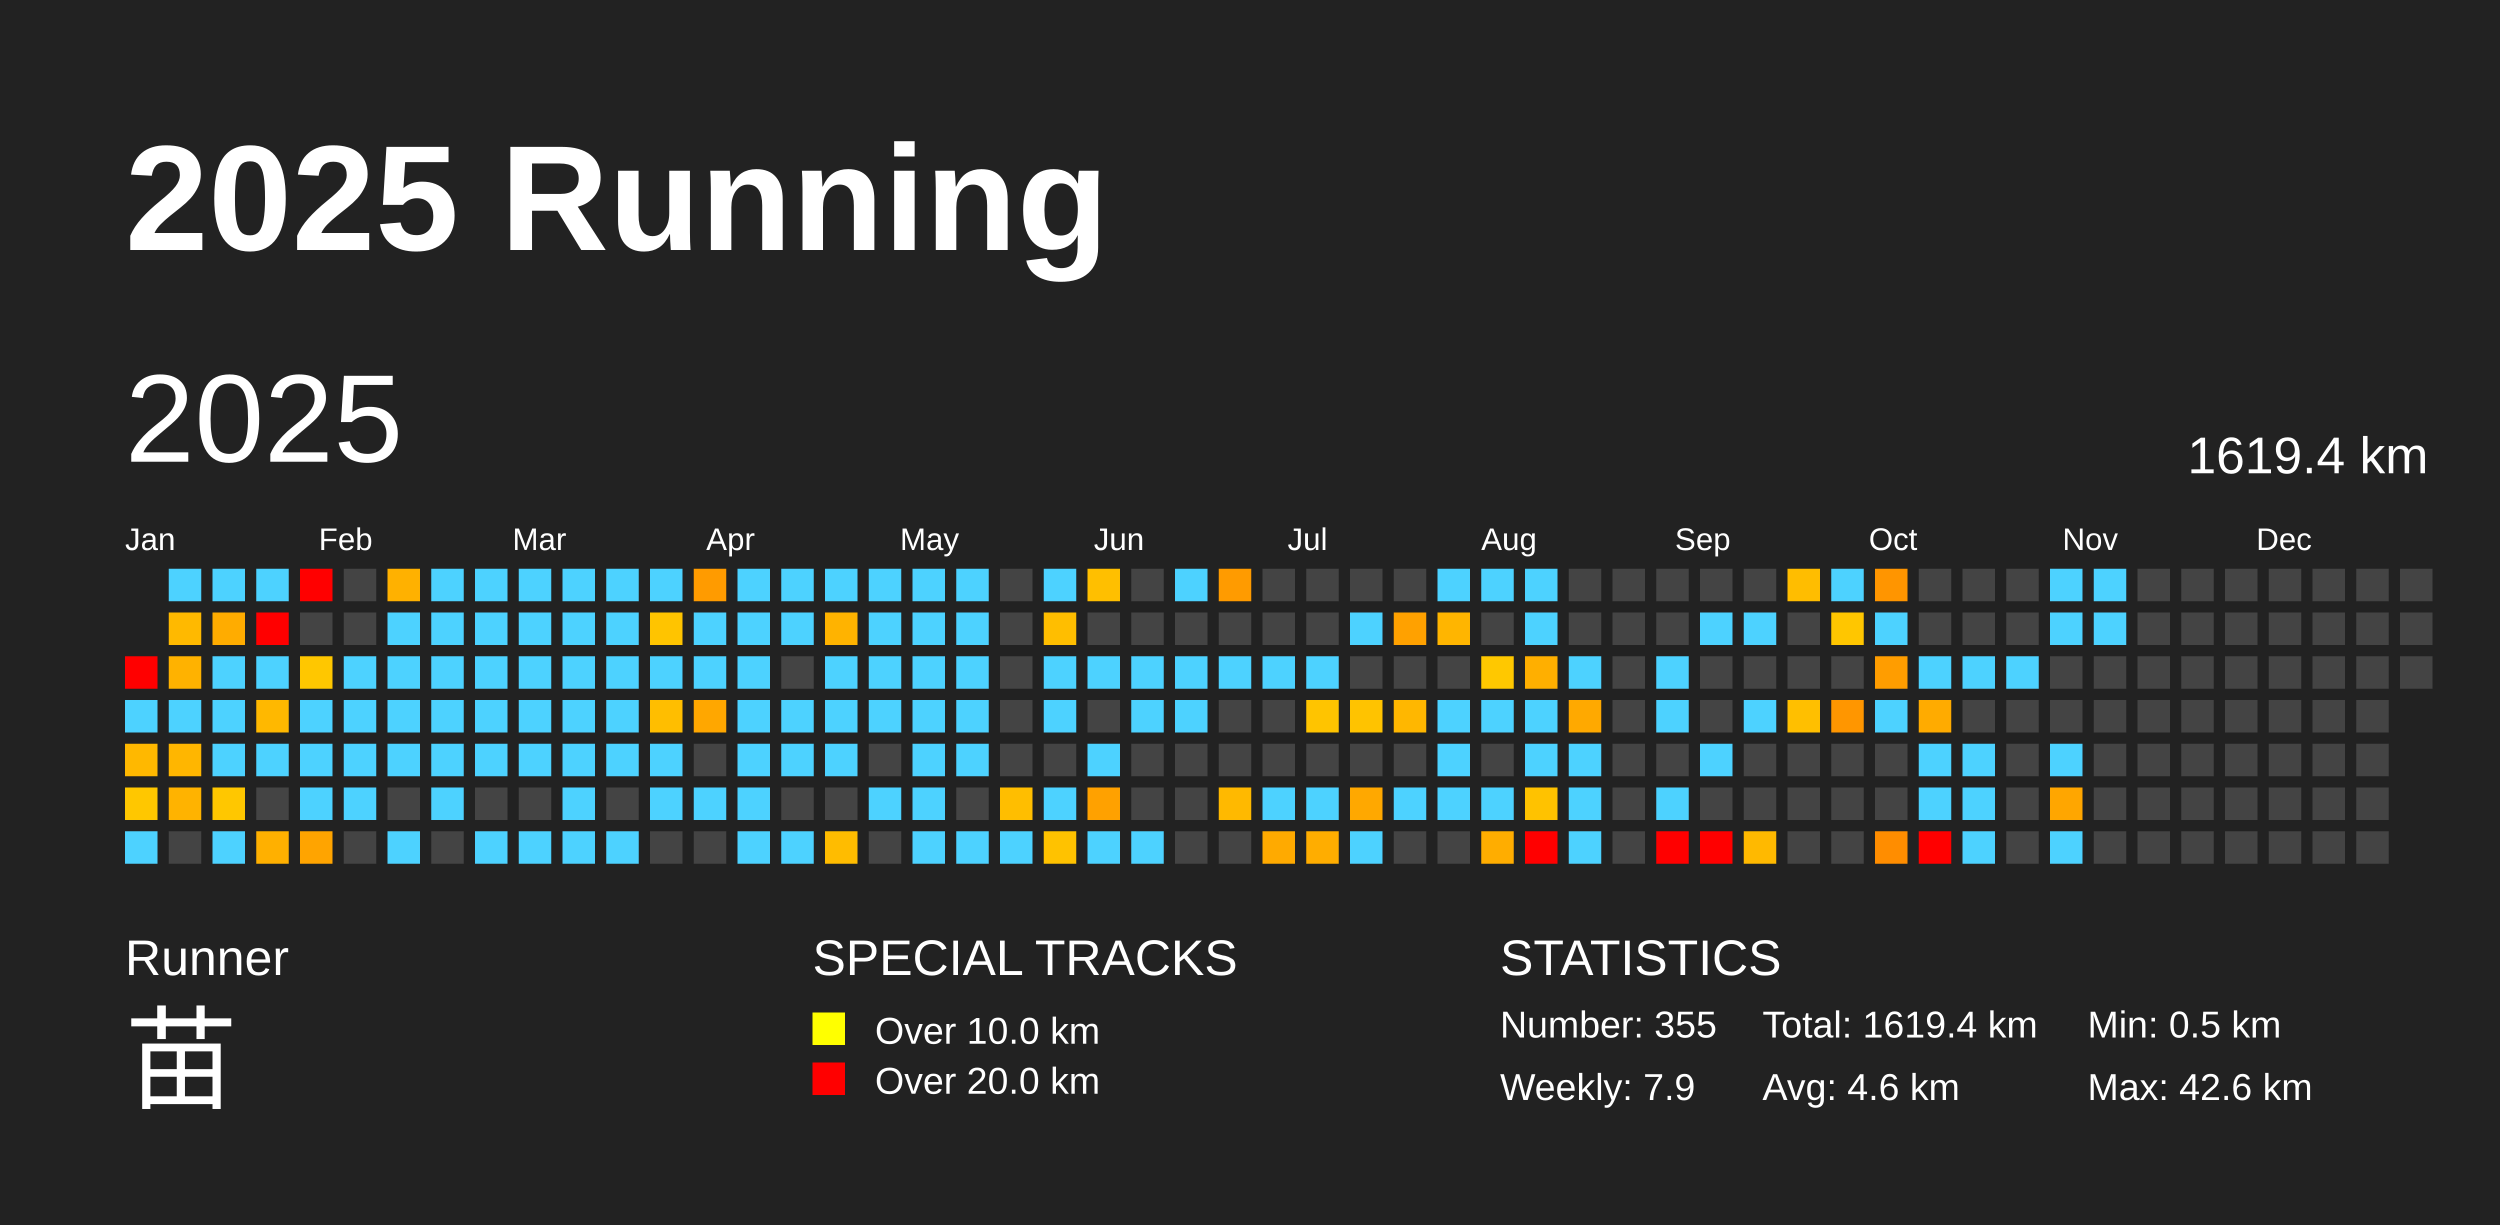
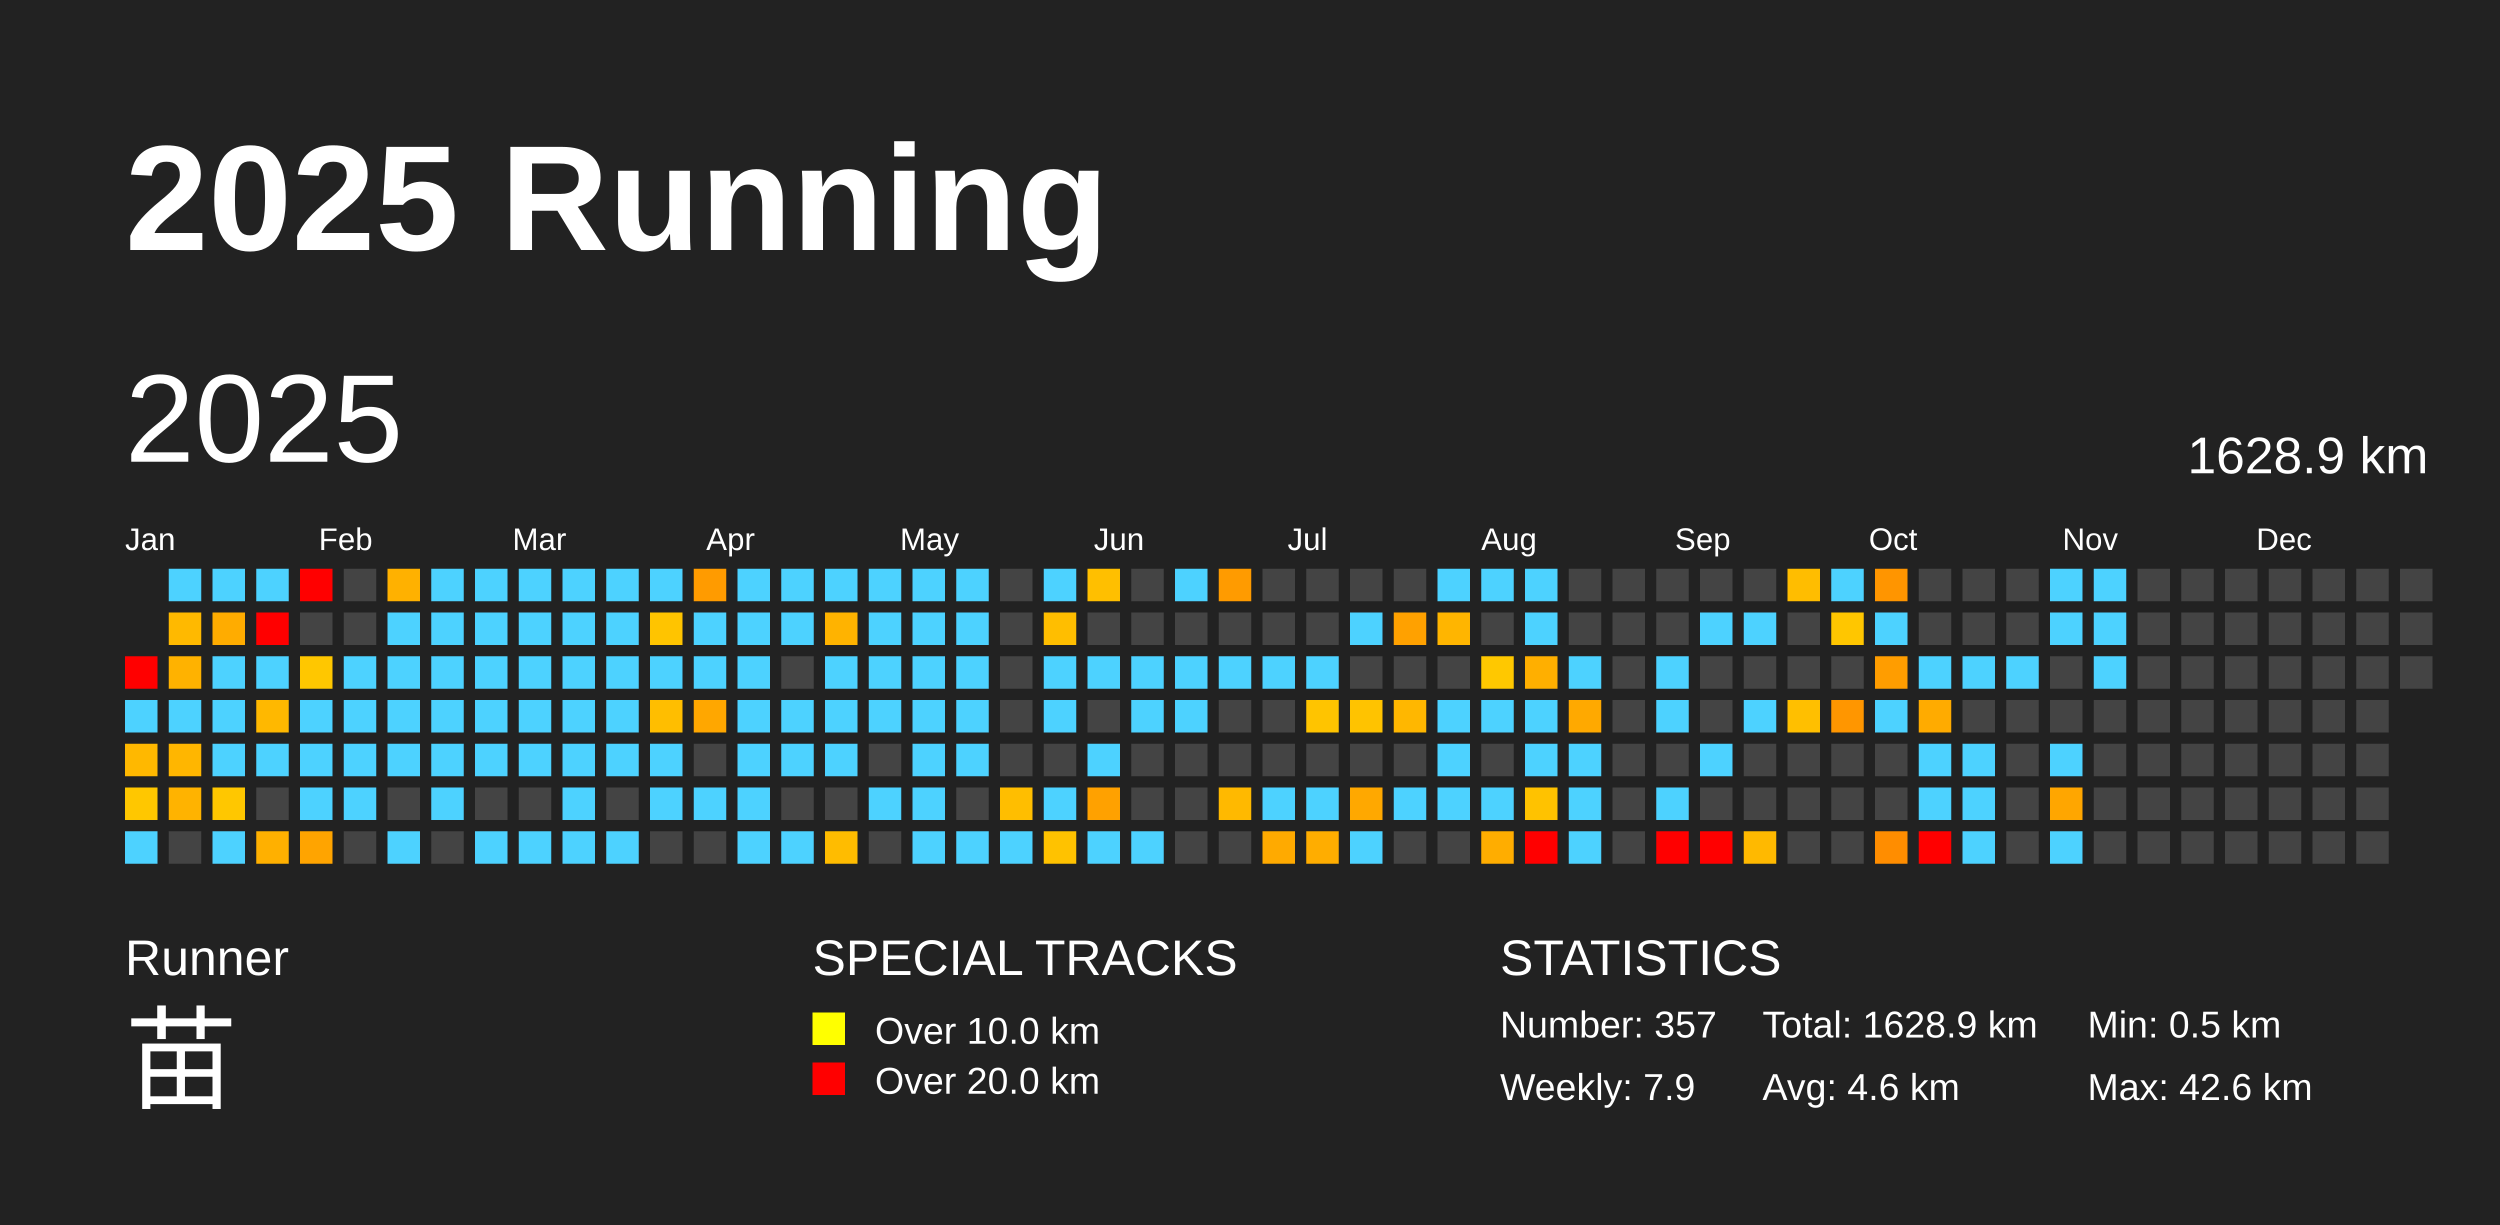
<svg xmlns="http://www.w3.org/2000/svg" baseProfile="full" height="98mm" version="1.1" viewBox="0,0,200,98" width="200mm">
  <defs />
  <rect fill="#222222" height="98" width="200" x="0" y="0" />
  <text fill="#FFFFFF" style="font-size:12px; font-family:Arial; font-weight:bold;" x="10" y="20">2025 Running</text>
  <text fill="#FFFFFF" style="font-size:4px; font-family:Arial" x="10" y="78">Runner</text>
  <text fill="#FFFFFF" style="font-size:9px; font-family:Arial" x="10" y="88">苗</text>
  <text fill="#FFFFFF" style="font-size:4px; font-family:Arial" x="65" y="78">SPECIAL TRACKS</text>
  <rect fill="yellow" height="2.6" width="2.6" x="65" y="81" />
  <text fill="#FFFFFF" style="font-size:3px; font-family:Arial" x="70" y="83.5">Over 10.0 km</text>
  <rect fill="red" height="2.6" width="2.6" x="65" y="85" />
  <text fill="#FFFFFF" style="font-size:3px; font-family:Arial" x="70" y="87.5">Over 20.0 km</text>
  <text fill="#FFFFFF" style="font-size:4px; font-family:Arial" x="120" y="78">STATISTICS</text>
-   <text fill="#FFFFFF" style="font-size:3px; font-family:Arial" x="120" y="83">Number: 355</text>
+   <text fill="#FFFFFF" style="font-size:3px; font-family:Arial" x="120" y="83">Number: 357</text>
  <text fill="#FFFFFF" style="font-size:3px; font-family:Arial" x="120" y="88">Weekly: 7.9</text>
-   <text fill="#FFFFFF" style="font-size:3px; font-family:Arial" x="141" y="83">Total: 1619.4 km</text>
+   <text fill="#FFFFFF" style="font-size:3px; font-family:Arial" x="141" y="83">Total: 1628.9 km</text>
  <text fill="#FFFFFF" style="font-size:3px; font-family:Arial" x="141" y="88">Avg: 4.6 km</text>
  <text fill="#FFFFFF" style="font-size:3px; font-family:Arial" x="167" y="83">Min: 0.5 km</text>
  <text fill="#FFFFFF" style="font-size:3px; font-family:Arial" x="167" y="88">Max: 42.6 km</text>
  <text dominant-baseline="hanging" fill="#FFFFFF" style="font-size:10.0px; font-family:Arial;" x="10" y="30">2025</text>
-   <text dominant-baseline="hanging" fill="#FFFFFF" style="font-size:4.125px; font-family:Arial;" x="175" y="35">1619.4 km</text>
+   <text dominant-baseline="hanging" fill="#FFFFFF" style="font-size:4.125px; font-family:Arial;" x="175" y="35">1628.9 km</text>
  <text fill="#FFFFFF" style="font-size:2.5px; font-family:Arial" x="10.0" y="44">Jan</text>
  <text fill="#FFFFFF" style="font-size:2.5px; font-family:Arial" x="25.5" y="44">Feb</text>
  <text fill="#FFFFFF" style="font-size:2.5px; font-family:Arial" x="41.0" y="44">Mar</text>
  <text fill="#FFFFFF" style="font-size:2.5px; font-family:Arial" x="56.5" y="44">Apr</text>
  <text fill="#FFFFFF" style="font-size:2.5px; font-family:Arial" x="72.0" y="44">May</text>
  <text fill="#FFFFFF" style="font-size:2.5px; font-family:Arial" x="87.5" y="44">Jun</text>
  <text fill="#FFFFFF" style="font-size:2.5px; font-family:Arial" x="103.0" y="44">Jul</text>
  <text fill="#FFFFFF" style="font-size:2.5px; font-family:Arial" x="118.5" y="44">Aug</text>
  <text fill="#FFFFFF" style="font-size:2.5px; font-family:Arial" x="134.0" y="44">Sep</text>
  <text fill="#FFFFFF" style="font-size:2.5px; font-family:Arial" x="149.5" y="44">Oct</text>
  <text fill="#FFFFFF" style="font-size:2.5px; font-family:Arial" x="165.0" y="44">Nov</text>
  <text fill="#FFFFFF" style="font-size:2.5px; font-family:Arial" x="180.5" y="44">Dec</text>
  <rect fill="red" height="2.6" width="2.6" x="10.0" y="52.5" />
  <rect fill="#4dd2ff" height="2.6" width="2.6" x="10.0" y="56.0" />
  <rect fill="#ffb800" height="2.6" width="2.6" x="10.0" y="59.5" />
  <rect fill="#ffc700" height="2.6" width="2.6" x="10.0" y="63.0" />
  <rect fill="#4dd2ff" height="2.6" width="2.6" x="10.0" y="66.5" />
  <rect fill="#4dd2ff" height="2.6" width="2.6" x="13.5" y="45.5" />
  <rect fill="#ffb900" height="2.6" width="2.6" x="13.5" y="49.0" />
  <rect fill="#ffb200" height="2.6" width="2.6" x="13.5" y="52.5" />
  <rect fill="#4dd2ff" height="2.6" width="2.6" x="13.5" y="56.0" />
  <rect fill="#ffb600" height="2.6" width="2.6" x="13.5" y="59.5" />
  <rect fill="#ffb300" height="2.6" width="2.6" x="13.5" y="63.0" />
  <rect fill="#444444" height="2.6" width="2.6" x="13.5" y="66.5" />
  <rect fill="#4dd2ff" height="2.6" width="2.6" x="17.0" y="45.5" />
  <rect fill="#ffac00" height="2.6" width="2.6" x="17.0" y="49.0" />
  <rect fill="#4dd2ff" height="2.6" width="2.6" x="17.0" y="52.5" />
  <rect fill="#4dd2ff" height="2.6" width="2.6" x="17.0" y="56.0" />
  <rect fill="#4dd2ff" height="2.6" width="2.6" x="17.0" y="59.5" />
  <rect fill="#ffc700" height="2.6" width="2.6" x="17.0" y="63.0" />
  <rect fill="#4dd2ff" height="2.6" width="2.6" x="17.0" y="66.5" />
  <rect fill="#4dd2ff" height="2.6" width="2.6" x="20.5" y="45.5" />
  <rect fill="red" height="2.6" width="2.6" x="20.5" y="49.0" />
  <rect fill="#4dd2ff" height="2.6" width="2.6" x="20.5" y="52.5" />
  <rect fill="#ffb800" height="2.6" width="2.6" x="20.5" y="56.0" />
  <rect fill="#4dd2ff" height="2.6" width="2.6" x="20.5" y="59.5" />
  <rect fill="#444444" height="2.6" width="2.6" x="20.5" y="63.0" />
  <rect fill="#ffb000" height="2.6" width="2.6" x="20.5" y="66.5" />
  <rect fill="red" height="2.6" width="2.6" x="24.0" y="45.5" />
  <rect fill="#444444" height="2.6" width="2.6" x="24.0" y="49.0" />
  <rect fill="#ffc700" height="2.6" width="2.6" x="24.0" y="52.5" />
  <rect fill="#4dd2ff" height="2.6" width="2.6" x="24.0" y="56.0" />
  <rect fill="#4dd2ff" height="2.6" width="2.6" x="24.0" y="59.5" />
  <rect fill="#4dd2ff" height="2.6" width="2.6" x="24.0" y="63.0" />
  <rect fill="#ffa400" height="2.6" width="2.6" x="24.0" y="66.5" />
  <rect fill="#444444" height="2.6" width="2.6" x="27.5" y="45.5" />
  <rect fill="#444444" height="2.6" width="2.6" x="27.5" y="49.0" />
  <rect fill="#4dd2ff" height="2.6" width="2.6" x="27.5" y="52.5" />
  <rect fill="#4dd2ff" height="2.6" width="2.6" x="27.5" y="56.0" />
  <rect fill="#4dd2ff" height="2.6" width="2.6" x="27.5" y="59.5" />
  <rect fill="#4dd2ff" height="2.6" width="2.6" x="27.5" y="63.0" />
  <rect fill="#444444" height="2.6" width="2.6" x="27.5" y="66.5" />
  <rect fill="#ffb100" height="2.6" width="2.6" x="31.0" y="45.5" />
  <rect fill="#4dd2ff" height="2.6" width="2.6" x="31.0" y="49.0" />
  <rect fill="#4dd2ff" height="2.6" width="2.6" x="31.0" y="52.5" />
  <rect fill="#4dd2ff" height="2.6" width="2.6" x="31.0" y="56.0" />
  <rect fill="#4dd2ff" height="2.6" width="2.6" x="31.0" y="59.5" />
  <rect fill="#444444" height="2.6" width="2.6" x="31.0" y="63.0" />
  <rect fill="#4dd2ff" height="2.6" width="2.6" x="31.0" y="66.5" />
  <rect fill="#4dd2ff" height="2.6" width="2.6" x="34.5" y="45.5" />
  <rect fill="#4dd2ff" height="2.6" width="2.6" x="34.5" y="49.0" />
  <rect fill="#4dd2ff" height="2.6" width="2.6" x="34.5" y="52.5" />
  <rect fill="#4dd2ff" height="2.6" width="2.6" x="34.5" y="56.0" />
  <rect fill="#4dd2ff" height="2.6" width="2.6" x="34.5" y="59.5" />
  <rect fill="#4dd2ff" height="2.6" width="2.6" x="34.5" y="63.0" />
  <rect fill="#444444" height="2.6" width="2.6" x="34.5" y="66.5" />
  <rect fill="#4dd2ff" height="2.6" width="2.6" x="38.0" y="45.5" />
  <rect fill="#4dd2ff" height="2.6" width="2.6" x="38.0" y="49.0" />
  <rect fill="#4dd2ff" height="2.6" width="2.6" x="38.0" y="52.5" />
  <rect fill="#4dd2ff" height="2.6" width="2.6" x="38.0" y="56.0" />
  <rect fill="#4dd2ff" height="2.6" width="2.6" x="38.0" y="59.5" />
  <rect fill="#444444" height="2.6" width="2.6" x="38.0" y="63.0" />
  <rect fill="#4dd2ff" height="2.6" width="2.6" x="38.0" y="66.5" />
  <rect fill="#4dd2ff" height="2.6" width="2.6" x="41.5" y="45.5" />
  <rect fill="#4dd2ff" height="2.6" width="2.6" x="41.5" y="49.0" />
  <rect fill="#4dd2ff" height="2.6" width="2.6" x="41.5" y="52.5" />
  <rect fill="#4dd2ff" height="2.6" width="2.6" x="41.5" y="56.0" />
  <rect fill="#4dd2ff" height="2.6" width="2.6" x="41.5" y="59.5" />
  <rect fill="#444444" height="2.6" width="2.6" x="41.5" y="63.0" />
  <rect fill="#4dd2ff" height="2.6" width="2.6" x="41.5" y="66.5" />
  <rect fill="#4dd2ff" height="2.6" width="2.6" x="45.0" y="45.5" />
  <rect fill="#4dd2ff" height="2.6" width="2.6" x="45.0" y="49.0" />
  <rect fill="#4dd2ff" height="2.6" width="2.6" x="45.0" y="52.5" />
  <rect fill="#4dd2ff" height="2.6" width="2.6" x="45.0" y="56.0" />
  <rect fill="#4dd2ff" height="2.6" width="2.6" x="45.0" y="59.5" />
  <rect fill="#4dd2ff" height="2.6" width="2.6" x="45.0" y="63.0" />
  <rect fill="#4dd2ff" height="2.6" width="2.6" x="45.0" y="66.5" />
  <rect fill="#4dd2ff" height="2.6" width="2.6" x="48.5" y="45.5" />
  <rect fill="#4dd2ff" height="2.6" width="2.6" x="48.5" y="49.0" />
  <rect fill="#4dd2ff" height="2.6" width="2.6" x="48.5" y="52.5" />
  <rect fill="#4dd2ff" height="2.6" width="2.6" x="48.5" y="56.0" />
  <rect fill="#4dd2ff" height="2.6" width="2.6" x="48.5" y="59.5" />
  <rect fill="#444444" height="2.6" width="2.6" x="48.5" y="63.0" />
  <rect fill="#4dd2ff" height="2.6" width="2.6" x="48.5" y="66.5" />
  <rect fill="#4dd2ff" height="2.6" width="2.6" x="52.0" y="45.5" />
  <rect fill="#ffc400" height="2.6" width="2.6" x="52.0" y="49.0" />
  <rect fill="#4dd2ff" height="2.6" width="2.6" x="52.0" y="52.5" />
  <rect fill="#ffbe00" height="2.6" width="2.6" x="52.0" y="56.0" />
  <rect fill="#4dd2ff" height="2.6" width="2.6" x="52.0" y="59.5" />
  <rect fill="#4dd2ff" height="2.6" width="2.6" x="52.0" y="63.0" />
  <rect fill="#444444" height="2.6" width="2.6" x="52.0" y="66.5" />
  <rect fill="#ff9b00" height="2.6" width="2.6" x="55.5" y="45.5" />
  <rect fill="#4dd2ff" height="2.6" width="2.6" x="55.5" y="49.0" />
  <rect fill="#4dd2ff" height="2.6" width="2.6" x="55.5" y="52.5" />
  <rect fill="#ffa700" height="2.6" width="2.6" x="55.5" y="56.0" />
  <rect fill="#444444" height="2.6" width="2.6" x="55.5" y="59.5" />
  <rect fill="#4dd2ff" height="2.6" width="2.6" x="55.5" y="63.0" />
  <rect fill="#444444" height="2.6" width="2.6" x="55.5" y="66.5" />
  <rect fill="#4dd2ff" height="2.6" width="2.6" x="59.0" y="45.5" />
  <rect fill="#4dd2ff" height="2.6" width="2.6" x="59.0" y="49.0" />
  <rect fill="#4dd2ff" height="2.6" width="2.6" x="59.0" y="52.5" />
  <rect fill="#4dd2ff" height="2.6" width="2.6" x="59.0" y="56.0" />
  <rect fill="#4dd2ff" height="2.6" width="2.6" x="59.0" y="59.5" />
  <rect fill="#4dd2ff" height="2.6" width="2.6" x="59.0" y="63.0" />
  <rect fill="#4dd2ff" height="2.6" width="2.6" x="59.0" y="66.5" />
  <rect fill="#4dd2ff" height="2.6" width="2.6" x="62.5" y="45.5" />
  <rect fill="#4dd2ff" height="2.6" width="2.6" x="62.5" y="49.0" />
  <rect fill="#444444" height="2.6" width="2.6" x="62.5" y="52.5" />
  <rect fill="#4dd2ff" height="2.6" width="2.6" x="62.5" y="56.0" />
  <rect fill="#4dd2ff" height="2.6" width="2.6" x="62.5" y="59.5" />
  <rect fill="#444444" height="2.6" width="2.6" x="62.5" y="63.0" />
  <rect fill="#4dd2ff" height="2.6" width="2.6" x="62.5" y="66.5" />
  <rect fill="#4dd2ff" height="2.6" width="2.6" x="66.0" y="45.5" />
  <rect fill="#ffb300" height="2.6" width="2.6" x="66.0" y="49.0" />
  <rect fill="#4dd2ff" height="2.6" width="2.6" x="66.0" y="52.5" />
  <rect fill="#4dd2ff" height="2.6" width="2.6" x="66.0" y="56.0" />
  <rect fill="#4dd2ff" height="2.6" width="2.6" x="66.0" y="59.5" />
  <rect fill="#444444" height="2.6" width="2.6" x="66.0" y="63.0" />
  <rect fill="#ffbc00" height="2.6" width="2.6" x="66.0" y="66.5" />
  <rect fill="#4dd2ff" height="2.6" width="2.6" x="69.5" y="45.5" />
  <rect fill="#4dd2ff" height="2.6" width="2.6" x="69.5" y="49.0" />
  <rect fill="#4dd2ff" height="2.6" width="2.6" x="69.5" y="52.5" />
  <rect fill="#4dd2ff" height="2.6" width="2.6" x="69.5" y="56.0" />
  <rect fill="#444444" height="2.6" width="2.6" x="69.5" y="59.5" />
  <rect fill="#4dd2ff" height="2.6" width="2.6" x="69.5" y="63.0" />
  <rect fill="#444444" height="2.6" width="2.6" x="69.5" y="66.5" />
  <rect fill="#4dd2ff" height="2.6" width="2.6" x="73.0" y="45.5" />
  <rect fill="#4dd2ff" height="2.6" width="2.6" x="73.0" y="49.0" />
  <rect fill="#4dd2ff" height="2.6" width="2.6" x="73.0" y="52.5" />
  <rect fill="#4dd2ff" height="2.6" width="2.6" x="73.0" y="56.0" />
  <rect fill="#4dd2ff" height="2.6" width="2.6" x="73.0" y="59.5" />
  <rect fill="#4dd2ff" height="2.6" width="2.6" x="73.0" y="63.0" />
  <rect fill="#4dd2ff" height="2.6" width="2.6" x="73.0" y="66.5" />
  <rect fill="#4dd2ff" height="2.6" width="2.6" x="76.5" y="45.5" />
  <rect fill="#4dd2ff" height="2.6" width="2.6" x="76.5" y="49.0" />
  <rect fill="#4dd2ff" height="2.6" width="2.6" x="76.5" y="52.5" />
  <rect fill="#4dd2ff" height="2.6" width="2.6" x="76.5" y="56.0" />
  <rect fill="#4dd2ff" height="2.6" width="2.6" x="76.5" y="59.5" />
  <rect fill="#444444" height="2.6" width="2.6" x="76.5" y="63.0" />
  <rect fill="#4dd2ff" height="2.6" width="2.6" x="76.5" y="66.5" />
  <rect fill="#444444" height="2.6" width="2.6" x="80.0" y="45.5" />
  <rect fill="#444444" height="2.6" width="2.6" x="80.0" y="49.0" />
  <rect fill="#444444" height="2.6" width="2.6" x="80.0" y="52.5" />
  <rect fill="#444444" height="2.6" width="2.6" x="80.0" y="56.0" />
  <rect fill="#444444" height="2.6" width="2.6" x="80.0" y="59.5" />
  <rect fill="#ffbe00" height="2.6" width="2.6" x="80.0" y="63.0" />
  <rect fill="#4dd2ff" height="2.6" width="2.6" x="80.0" y="66.5" />
  <rect fill="#4dd2ff" height="2.6" width="2.6" x="83.5" y="45.5" />
  <rect fill="#ffbe00" height="2.6" width="2.6" x="83.5" y="49.0" />
  <rect fill="#4dd2ff" height="2.6" width="2.6" x="83.5" y="52.5" />
  <rect fill="#4dd2ff" height="2.6" width="2.6" x="83.5" y="56.0" />
  <rect fill="#444444" height="2.6" width="2.6" x="83.5" y="59.5" />
  <rect fill="#4dd2ff" height="2.6" width="2.6" x="83.5" y="63.0" />
  <rect fill="#ffc200" height="2.6" width="2.6" x="83.5" y="66.5" />
  <rect fill="#ffbf00" height="2.6" width="2.6" x="87.0" y="45.5" />
  <rect fill="#444444" height="2.6" width="2.6" x="87.0" y="49.0" />
  <rect fill="#4dd2ff" height="2.6" width="2.6" x="87.0" y="52.5" />
  <rect fill="#444444" height="2.6" width="2.6" x="87.0" y="56.0" />
  <rect fill="#4dd2ff" height="2.6" width="2.6" x="87.0" y="59.5" />
  <rect fill="#ffa100" height="2.6" width="2.6" x="87.0" y="63.0" />
  <rect fill="#4dd2ff" height="2.6" width="2.6" x="87.0" y="66.5" />
  <rect fill="#444444" height="2.6" width="2.6" x="90.5" y="45.5" />
  <rect fill="#444444" height="2.6" width="2.6" x="90.5" y="49.0" />
  <rect fill="#4dd2ff" height="2.6" width="2.6" x="90.5" y="52.5" />
  <rect fill="#4dd2ff" height="2.6" width="2.6" x="90.5" y="56.0" />
  <rect fill="#444444" height="2.6" width="2.6" x="90.5" y="59.5" />
  <rect fill="#444444" height="2.6" width="2.6" x="90.5" y="63.0" />
  <rect fill="#4dd2ff" height="2.6" width="2.6" x="90.5" y="66.5" />
  <rect fill="#4dd2ff" height="2.6" width="2.6" x="94.0" y="45.5" />
  <rect fill="#444444" height="2.6" width="2.6" x="94.0" y="49.0" />
  <rect fill="#4dd2ff" height="2.6" width="2.6" x="94.0" y="52.5" />
  <rect fill="#4dd2ff" height="2.6" width="2.6" x="94.0" y="56.0" />
  <rect fill="#444444" height="2.6" width="2.6" x="94.0" y="59.5" />
  <rect fill="#444444" height="2.6" width="2.6" x="94.0" y="63.0" />
  <rect fill="#444444" height="2.6" width="2.6" x="94.0" y="66.5" />
  <rect fill="#ff9b00" height="2.6" width="2.6" x="97.5" y="45.5" />
  <rect fill="#444444" height="2.6" width="2.6" x="97.5" y="49.0" />
  <rect fill="#4dd2ff" height="2.6" width="2.6" x="97.5" y="52.5" />
  <rect fill="#444444" height="2.6" width="2.6" x="97.5" y="56.0" />
  <rect fill="#444444" height="2.6" width="2.6" x="97.5" y="59.5" />
  <rect fill="#ffb900" height="2.6" width="2.6" x="97.5" y="63.0" />
  <rect fill="#444444" height="2.6" width="2.6" x="97.5" y="66.5" />
  <rect fill="#444444" height="2.6" width="2.6" x="101.0" y="45.5" />
  <rect fill="#444444" height="2.6" width="2.6" x="101.0" y="49.0" />
  <rect fill="#4dd2ff" height="2.6" width="2.6" x="101.0" y="52.5" />
  <rect fill="#444444" height="2.6" width="2.6" x="101.0" y="56.0" />
  <rect fill="#444444" height="2.6" width="2.6" x="101.0" y="59.5" />
  <rect fill="#4dd2ff" height="2.6" width="2.6" x="101.0" y="63.0" />
  <rect fill="#ffaa00" height="2.6" width="2.6" x="101.0" y="66.5" />
  <rect fill="#444444" height="2.6" width="2.6" x="104.5" y="45.5" />
  <rect fill="#444444" height="2.6" width="2.6" x="104.5" y="49.0" />
  <rect fill="#4dd2ff" height="2.6" width="2.6" x="104.5" y="52.5" />
  <rect fill="#ffc400" height="2.6" width="2.6" x="104.5" y="56.0" />
  <rect fill="#444444" height="2.6" width="2.6" x="104.5" y="59.5" />
  <rect fill="#4dd2ff" height="2.6" width="2.6" x="104.5" y="63.0" />
  <rect fill="#ffad00" height="2.6" width="2.6" x="104.5" y="66.5" />
  <rect fill="#444444" height="2.6" width="2.6" x="108.0" y="45.5" />
  <rect fill="#4dd2ff" height="2.6" width="2.6" x="108.0" y="49.0" />
  <rect fill="#444444" height="2.6" width="2.6" x="108.0" y="52.5" />
  <rect fill="#ffc300" height="2.6" width="2.6" x="108.0" y="56.0" />
  <rect fill="#444444" height="2.6" width="2.6" x="108.0" y="59.5" />
  <rect fill="#ffa800" height="2.6" width="2.6" x="108.0" y="63.0" />
  <rect fill="#4dd2ff" height="2.6" width="2.6" x="108.0" y="66.5" />
  <rect fill="#444444" height="2.6" width="2.6" x="111.5" y="45.5" />
  <rect fill="#ffa100" height="2.6" width="2.6" x="111.5" y="49.0" />
  <rect fill="#444444" height="2.6" width="2.6" x="111.5" y="52.5" />
  <rect fill="#ffb700" height="2.6" width="2.6" x="111.5" y="56.0" />
  <rect fill="#444444" height="2.6" width="2.6" x="111.5" y="59.5" />
  <rect fill="#4dd2ff" height="2.6" width="2.6" x="111.5" y="63.0" />
  <rect fill="#444444" height="2.6" width="2.6" x="111.5" y="66.5" />
  <rect fill="#4dd2ff" height="2.6" width="2.6" x="115.0" y="45.5" />
  <rect fill="#ffb500" height="2.6" width="2.6" x="115.0" y="49.0" />
  <rect fill="#444444" height="2.6" width="2.6" x="115.0" y="52.5" />
  <rect fill="#4dd2ff" height="2.6" width="2.6" x="115.0" y="56.0" />
  <rect fill="#4dd2ff" height="2.6" width="2.6" x="115.0" y="59.5" />
  <rect fill="#4dd2ff" height="2.6" width="2.6" x="115.0" y="63.0" />
  <rect fill="#444444" height="2.6" width="2.6" x="115.0" y="66.5" />
  <rect fill="#4dd2ff" height="2.6" width="2.6" x="118.5" y="45.5" />
  <rect fill="#444444" height="2.6" width="2.6" x="118.5" y="49.0" />
  <rect fill="#ffc800" height="2.6" width="2.6" x="118.5" y="52.5" />
  <rect fill="#4dd2ff" height="2.6" width="2.6" x="118.5" y="56.0" />
  <rect fill="#444444" height="2.6" width="2.6" x="118.5" y="59.5" />
  <rect fill="#4dd2ff" height="2.6" width="2.6" x="118.5" y="63.0" />
  <rect fill="#ffad00" height="2.6" width="2.6" x="118.5" y="66.5" />
  <rect fill="#4dd2ff" height="2.6" width="2.6" x="122.0" y="45.5" />
  <rect fill="#4dd2ff" height="2.6" width="2.6" x="122.0" y="49.0" />
  <rect fill="#ffaf00" height="2.6" width="2.6" x="122.0" y="52.5" />
  <rect fill="#4dd2ff" height="2.6" width="2.6" x="122.0" y="56.0" />
  <rect fill="#4dd2ff" height="2.6" width="2.6" x="122.0" y="59.5" />
  <rect fill="#ffc200" height="2.6" width="2.6" x="122.0" y="63.0" />
  <rect fill="red" height="2.6" width="2.6" x="122.0" y="66.5" />
  <rect fill="#444444" height="2.6" width="2.6" x="125.5" y="45.5" />
  <rect fill="#444444" height="2.6" width="2.6" x="125.5" y="49.0" />
  <rect fill="#4dd2ff" height="2.6" width="2.6" x="125.5" y="52.5" />
  <rect fill="#ffa900" height="2.6" width="2.6" x="125.5" y="56.0" />
  <rect fill="#4dd2ff" height="2.6" width="2.6" x="125.5" y="59.5" />
  <rect fill="#4dd2ff" height="2.6" width="2.6" x="125.5" y="63.0" />
  <rect fill="#4dd2ff" height="2.6" width="2.6" x="125.5" y="66.5" />
  <rect fill="#444444" height="2.6" width="2.6" x="129.0" y="45.5" />
  <rect fill="#444444" height="2.6" width="2.6" x="129.0" y="49.0" />
  <rect fill="#444444" height="2.6" width="2.6" x="129.0" y="52.5" />
  <rect fill="#444444" height="2.6" width="2.6" x="129.0" y="56.0" />
  <rect fill="#444444" height="2.6" width="2.6" x="129.0" y="59.5" />
  <rect fill="#444444" height="2.6" width="2.6" x="129.0" y="63.0" />
  <rect fill="#444444" height="2.6" width="2.6" x="129.0" y="66.5" />
  <rect fill="#444444" height="2.6" width="2.6" x="132.5" y="45.5" />
  <rect fill="#444444" height="2.6" width="2.6" x="132.5" y="49.0" />
  <rect fill="#4dd2ff" height="2.6" width="2.6" x="132.5" y="52.5" />
  <rect fill="#4dd2ff" height="2.6" width="2.6" x="132.5" y="56.0" />
  <rect fill="#444444" height="2.6" width="2.6" x="132.5" y="59.5" />
  <rect fill="#4dd2ff" height="2.6" width="2.6" x="132.5" y="63.0" />
  <rect fill="red" height="2.6" width="2.6" x="132.5" y="66.5" />
  <rect fill="#444444" height="2.6" width="2.6" x="136.0" y="45.5" />
  <rect fill="#4dd2ff" height="2.6" width="2.6" x="136.0" y="49.0" />
  <rect fill="#444444" height="2.6" width="2.6" x="136.0" y="52.5" />
  <rect fill="#444444" height="2.6" width="2.6" x="136.0" y="56.0" />
  <rect fill="#4dd2ff" height="2.6" width="2.6" x="136.0" y="59.5" />
  <rect fill="#444444" height="2.6" width="2.6" x="136.0" y="63.0" />
  <rect fill="red" height="2.6" width="2.6" x="136.0" y="66.5" />
  <rect fill="#444444" height="2.6" width="2.6" x="139.5" y="45.5" />
  <rect fill="#4dd2ff" height="2.6" width="2.6" x="139.5" y="49.0" />
  <rect fill="#444444" height="2.6" width="2.6" x="139.5" y="52.5" />
  <rect fill="#4dd2ff" height="2.6" width="2.6" x="139.5" y="56.0" />
  <rect fill="#444444" height="2.6" width="2.6" x="139.5" y="59.5" />
  <rect fill="#444444" height="2.6" width="2.6" x="139.5" y="63.0" />
  <rect fill="#ffb900" height="2.6" width="2.6" x="139.5" y="66.5" />
  <rect fill="#ffbd00" height="2.6" width="2.6" x="143.0" y="45.5" />
  <rect fill="#444444" height="2.6" width="2.6" x="143.0" y="49.0" />
  <rect fill="#444444" height="2.6" width="2.6" x="143.0" y="52.5" />
  <rect fill="#ffbf00" height="2.6" width="2.6" x="143.0" y="56.0" />
  <rect fill="#444444" height="2.6" width="2.6" x="143.0" y="59.5" />
  <rect fill="#444444" height="2.6" width="2.6" x="143.0" y="63.0" />
  <rect fill="#444444" height="2.6" width="2.6" x="143.0" y="66.5" />
  <rect fill="#4dd2ff" height="2.6" width="2.6" x="146.5" y="45.5" />
  <rect fill="#ffc600" height="2.6" width="2.6" x="146.5" y="49.0" />
  <rect fill="#444444" height="2.6" width="2.6" x="146.5" y="52.5" />
  <rect fill="#ff9600" height="2.6" width="2.6" x="146.5" y="56.0" />
  <rect fill="#444444" height="2.6" width="2.6" x="146.5" y="59.5" />
  <rect fill="#444444" height="2.6" width="2.6" x="146.5" y="63.0" />
  <rect fill="#444444" height="2.6" width="2.6" x="146.5" y="66.5" />
  <rect fill="#ff9500" height="2.6" width="2.6" x="150.0" y="45.5" />
  <rect fill="#4dd2ff" height="2.6" width="2.6" x="150.0" y="49.0" />
  <rect fill="#ff9d00" height="2.6" width="2.6" x="150.0" y="52.5" />
  <rect fill="#4dd2ff" height="2.6" width="2.6" x="150.0" y="56.0" />
  <rect fill="#444444" height="2.6" width="2.6" x="150.0" y="59.5" />
  <rect fill="#444444" height="2.6" width="2.6" x="150.0" y="63.0" />
  <rect fill="#ff8d00" height="2.6" width="2.6" x="150.0" y="66.5" />
  <rect fill="#444444" height="2.6" width="2.6" x="153.5" y="45.5" />
  <rect fill="#444444" height="2.6" width="2.6" x="153.5" y="49.0" />
  <rect fill="#4dd2ff" height="2.6" width="2.6" x="153.5" y="52.5" />
  <rect fill="#ffab00" height="2.6" width="2.6" x="153.5" y="56.0" />
  <rect fill="#4dd2ff" height="2.6" width="2.6" x="153.5" y="59.5" />
  <rect fill="#4dd2ff" height="2.6" width="2.6" x="153.5" y="63.0" />
  <rect fill="red" height="2.6" width="2.6" x="153.5" y="66.5" />
  <rect fill="#444444" height="2.6" width="2.6" x="157.0" y="45.5" />
  <rect fill="#444444" height="2.6" width="2.6" x="157.0" y="49.0" />
  <rect fill="#4dd2ff" height="2.6" width="2.6" x="157.0" y="52.5" />
  <rect fill="#444444" height="2.6" width="2.6" x="157.0" y="56.0" />
  <rect fill="#4dd2ff" height="2.6" width="2.6" x="157.0" y="59.5" />
  <rect fill="#4dd2ff" height="2.6" width="2.6" x="157.0" y="63.0" />
  <rect fill="#4dd2ff" height="2.6" width="2.6" x="157.0" y="66.5" />
  <rect fill="#444444" height="2.6" width="2.6" x="160.5" y="45.5" />
  <rect fill="#444444" height="2.6" width="2.6" x="160.5" y="49.0" />
  <rect fill="#4dd2ff" height="2.6" width="2.6" x="160.5" y="52.5" />
  <rect fill="#444444" height="2.6" width="2.6" x="160.5" y="56.0" />
  <rect fill="#444444" height="2.6" width="2.6" x="160.5" y="59.5" />
  <rect fill="#444444" height="2.6" width="2.6" x="160.5" y="63.0" />
  <rect fill="#444444" height="2.6" width="2.6" x="160.5" y="66.5" />
  <rect fill="#4dd2ff" height="2.6" width="2.6" x="164.0" y="45.5" />
  <rect fill="#4dd2ff" height="2.6" width="2.6" x="164.0" y="49.0" />
  <rect fill="#444444" height="2.6" width="2.6" x="164.0" y="52.5" />
  <rect fill="#444444" height="2.6" width="2.6" x="164.0" y="56.0" />
  <rect fill="#4dd2ff" height="2.6" width="2.6" x="164.0" y="59.5" />
  <rect fill="#ffa600" height="2.6" width="2.6" x="164.0" y="63.0" />
  <rect fill="#4dd2ff" height="2.6" width="2.6" x="164.0" y="66.5" />
  <rect fill="#4dd2ff" height="2.6" width="2.6" x="167.5" y="45.5" />
  <rect fill="#4dd2ff" height="2.6" width="2.6" x="167.5" y="49.0" />
-   <rect fill="#444444" height="2.6" width="2.6" x="167.5" y="52.5" />
+   <rect fill="#4dd2ff" height="2.6" width="2.6" x="167.5" y="52.5" />
  <rect fill="#444444" height="2.6" width="2.6" x="167.5" y="56.0" />
  <rect fill="#444444" height="2.6" width="2.6" x="167.5" y="59.5" />
  <rect fill="#444444" height="2.6" width="2.6" x="167.5" y="63.0" />
  <rect fill="#444444" height="2.6" width="2.6" x="167.5" y="66.5" />
  <rect fill="#444444" height="2.6" width="2.6" x="171.0" y="45.5" />
  <rect fill="#444444" height="2.6" width="2.6" x="171.0" y="49.0" />
  <rect fill="#444444" height="2.6" width="2.6" x="171.0" y="52.5" />
  <rect fill="#444444" height="2.6" width="2.6" x="171.0" y="56.0" />
  <rect fill="#444444" height="2.6" width="2.6" x="171.0" y="59.5" />
  <rect fill="#444444" height="2.6" width="2.6" x="171.0" y="63.0" />
  <rect fill="#444444" height="2.6" width="2.6" x="171.0" y="66.5" />
  <rect fill="#444444" height="2.6" width="2.6" x="174.5" y="45.5" />
  <rect fill="#444444" height="2.6" width="2.6" x="174.5" y="49.0" />
  <rect fill="#444444" height="2.6" width="2.6" x="174.5" y="52.5" />
  <rect fill="#444444" height="2.6" width="2.6" x="174.5" y="56.0" />
  <rect fill="#444444" height="2.6" width="2.6" x="174.5" y="59.5" />
  <rect fill="#444444" height="2.6" width="2.6" x="174.5" y="63.0" />
  <rect fill="#444444" height="2.6" width="2.6" x="174.5" y="66.5" />
  <rect fill="#444444" height="2.6" width="2.6" x="178.0" y="45.5" />
  <rect fill="#444444" height="2.6" width="2.6" x="178.0" y="49.0" />
  <rect fill="#444444" height="2.6" width="2.6" x="178.0" y="52.5" />
  <rect fill="#444444" height="2.6" width="2.6" x="178.0" y="56.0" />
  <rect fill="#444444" height="2.6" width="2.6" x="178.0" y="59.5" />
  <rect fill="#444444" height="2.6" width="2.6" x="178.0" y="63.0" />
  <rect fill="#444444" height="2.6" width="2.6" x="178.0" y="66.5" />
  <rect fill="#444444" height="2.6" width="2.6" x="181.5" y="45.5" />
  <rect fill="#444444" height="2.6" width="2.6" x="181.5" y="49.0" />
  <rect fill="#444444" height="2.6" width="2.6" x="181.5" y="52.5" />
  <rect fill="#444444" height="2.6" width="2.6" x="181.5" y="56.0" />
  <rect fill="#444444" height="2.6" width="2.6" x="181.5" y="59.5" />
  <rect fill="#444444" height="2.6" width="2.6" x="181.5" y="63.0" />
  <rect fill="#444444" height="2.6" width="2.6" x="181.5" y="66.5" />
  <rect fill="#444444" height="2.6" width="2.6" x="185.0" y="45.5" />
  <rect fill="#444444" height="2.6" width="2.6" x="185.0" y="49.0" />
  <rect fill="#444444" height="2.6" width="2.6" x="185.0" y="52.5" />
  <rect fill="#444444" height="2.6" width="2.6" x="185.0" y="56.0" />
  <rect fill="#444444" height="2.6" width="2.6" x="185.0" y="59.5" />
  <rect fill="#444444" height="2.6" width="2.6" x="185.0" y="63.0" />
  <rect fill="#444444" height="2.6" width="2.6" x="185.0" y="66.5" />
  <rect fill="#444444" height="2.6" width="2.6" x="188.5" y="45.5" />
  <rect fill="#444444" height="2.6" width="2.6" x="188.5" y="49.0" />
  <rect fill="#444444" height="2.6" width="2.6" x="188.5" y="52.5" />
  <rect fill="#444444" height="2.6" width="2.6" x="188.5" y="56.0" />
  <rect fill="#444444" height="2.6" width="2.6" x="188.5" y="59.5" />
  <rect fill="#444444" height="2.6" width="2.6" x="188.5" y="63.0" />
  <rect fill="#444444" height="2.6" width="2.6" x="188.5" y="66.5" />
  <rect fill="#444444" height="2.6" width="2.6" x="192.0" y="45.5" />
  <rect fill="#444444" height="2.6" width="2.6" x="192.0" y="49.0" />
  <rect fill="#444444" height="2.6" width="2.6" x="192.0" y="52.5" />
</svg>
